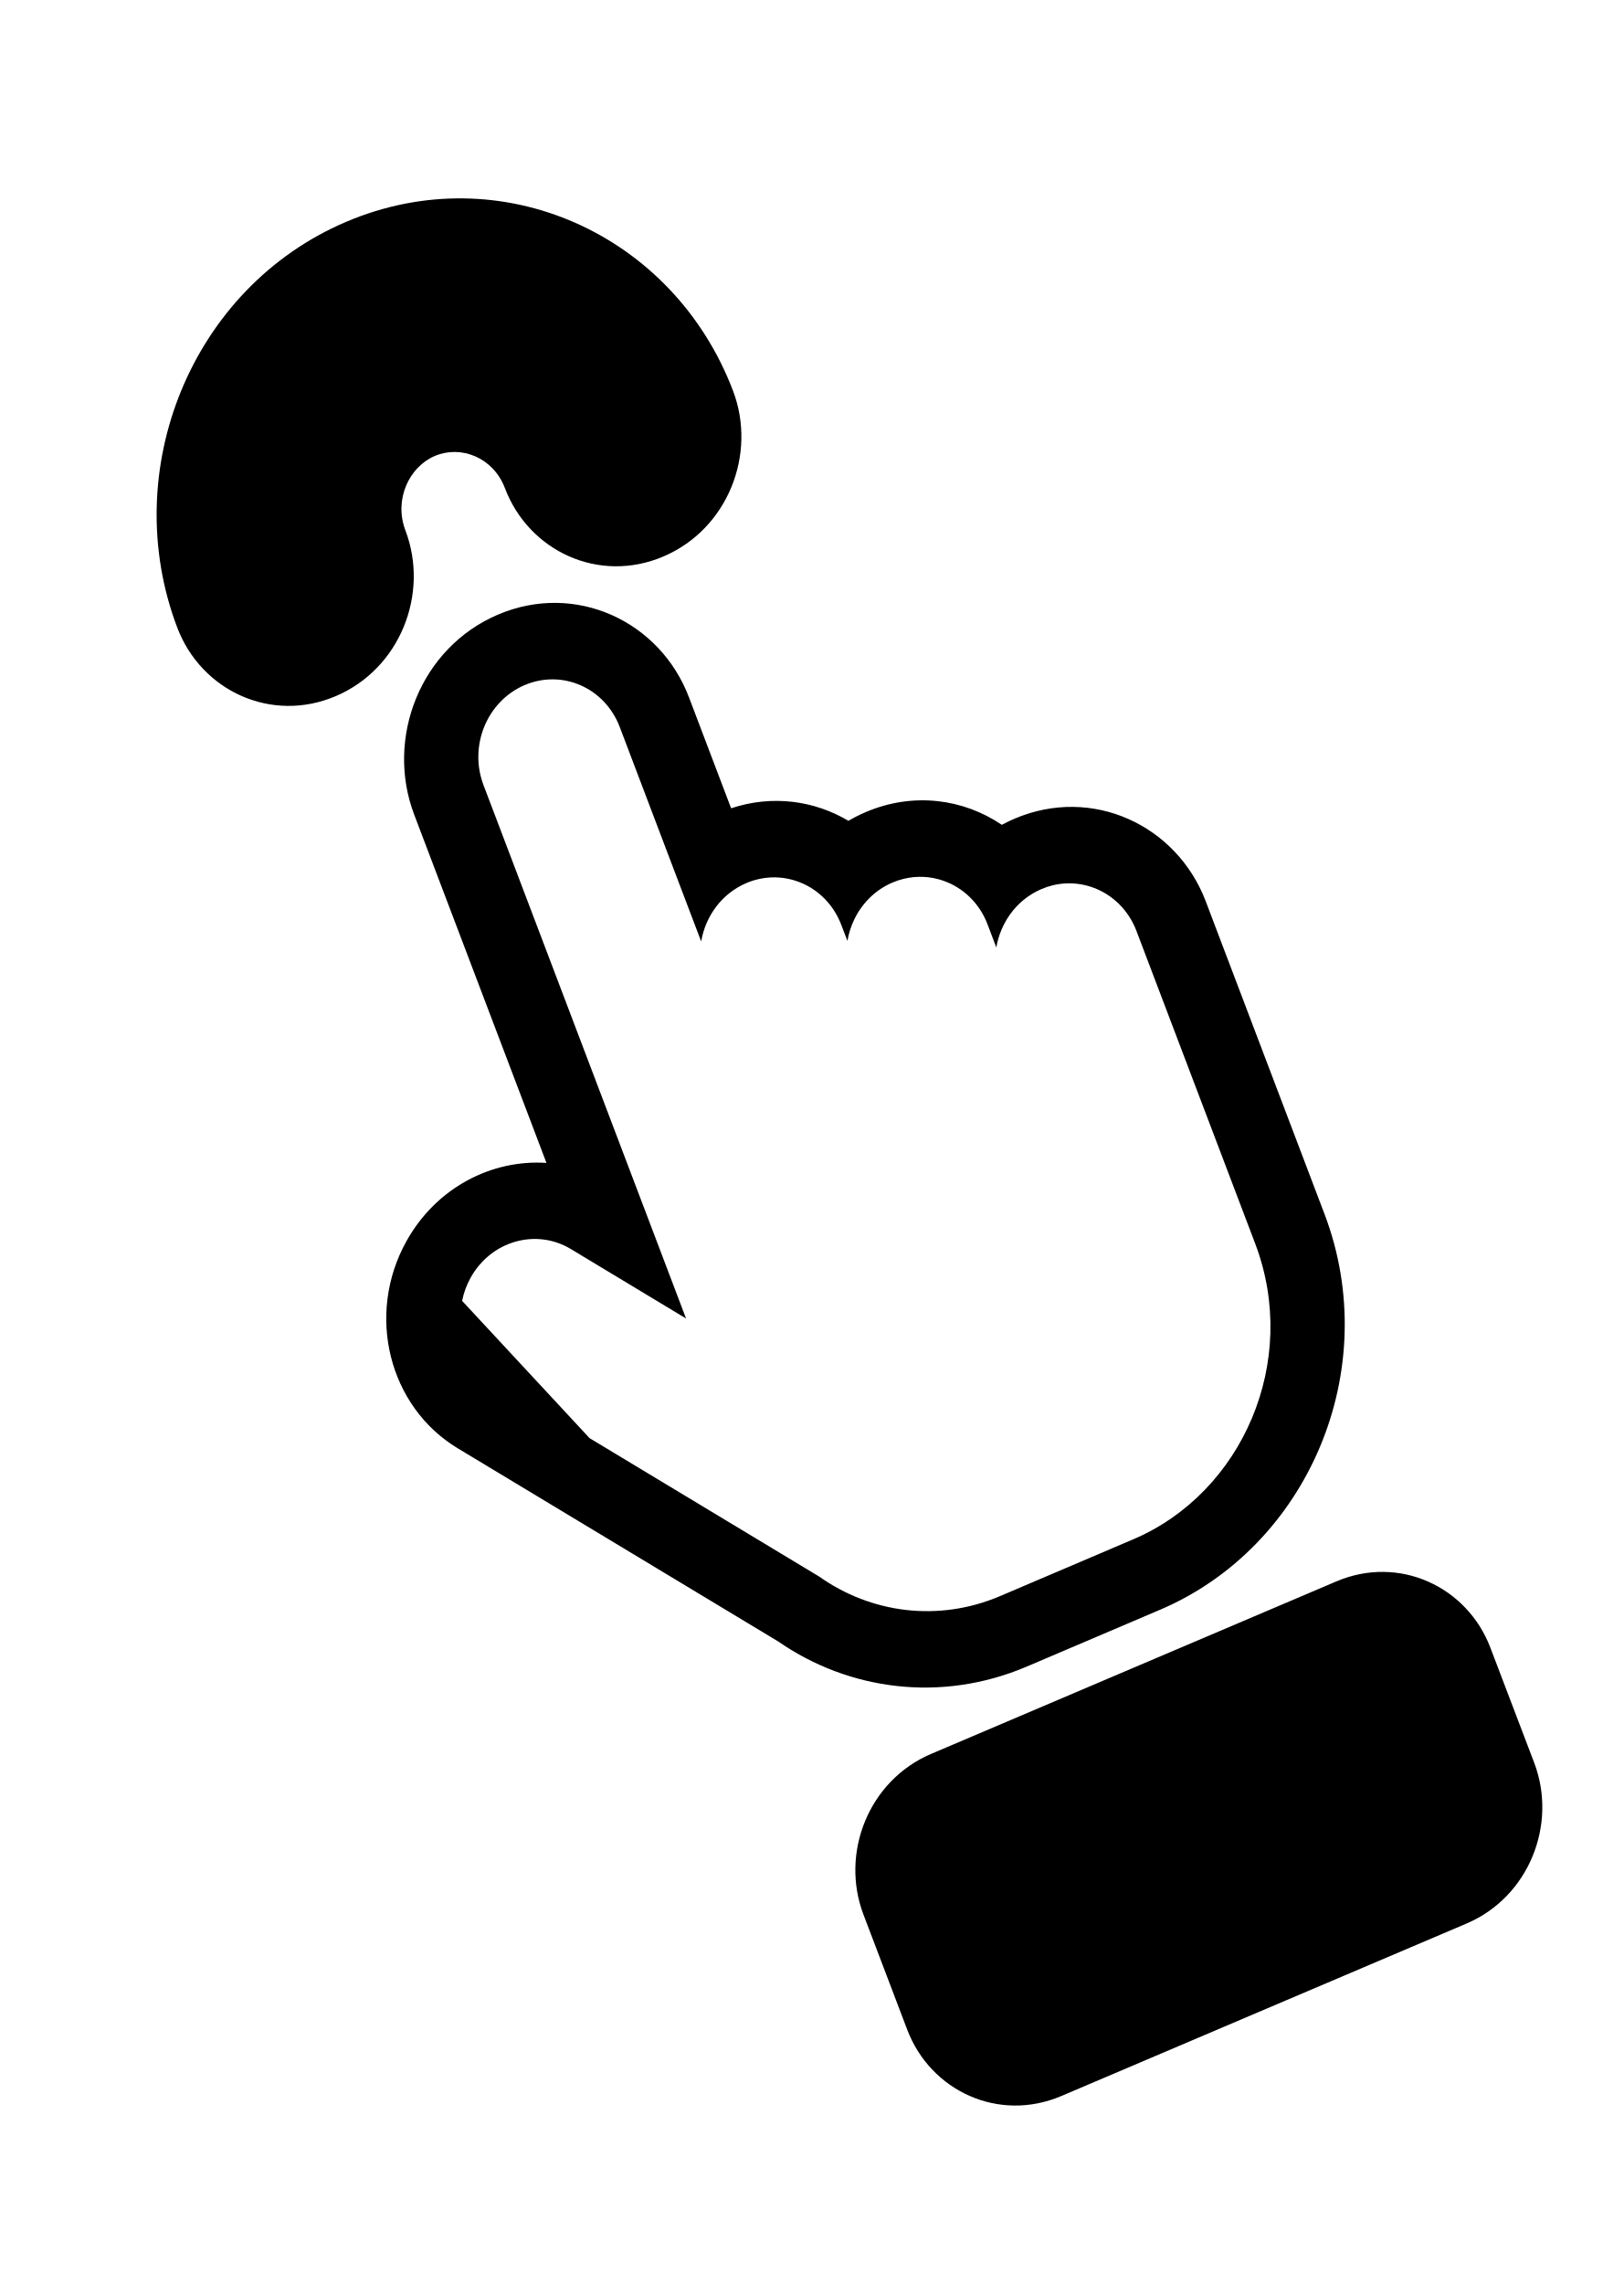
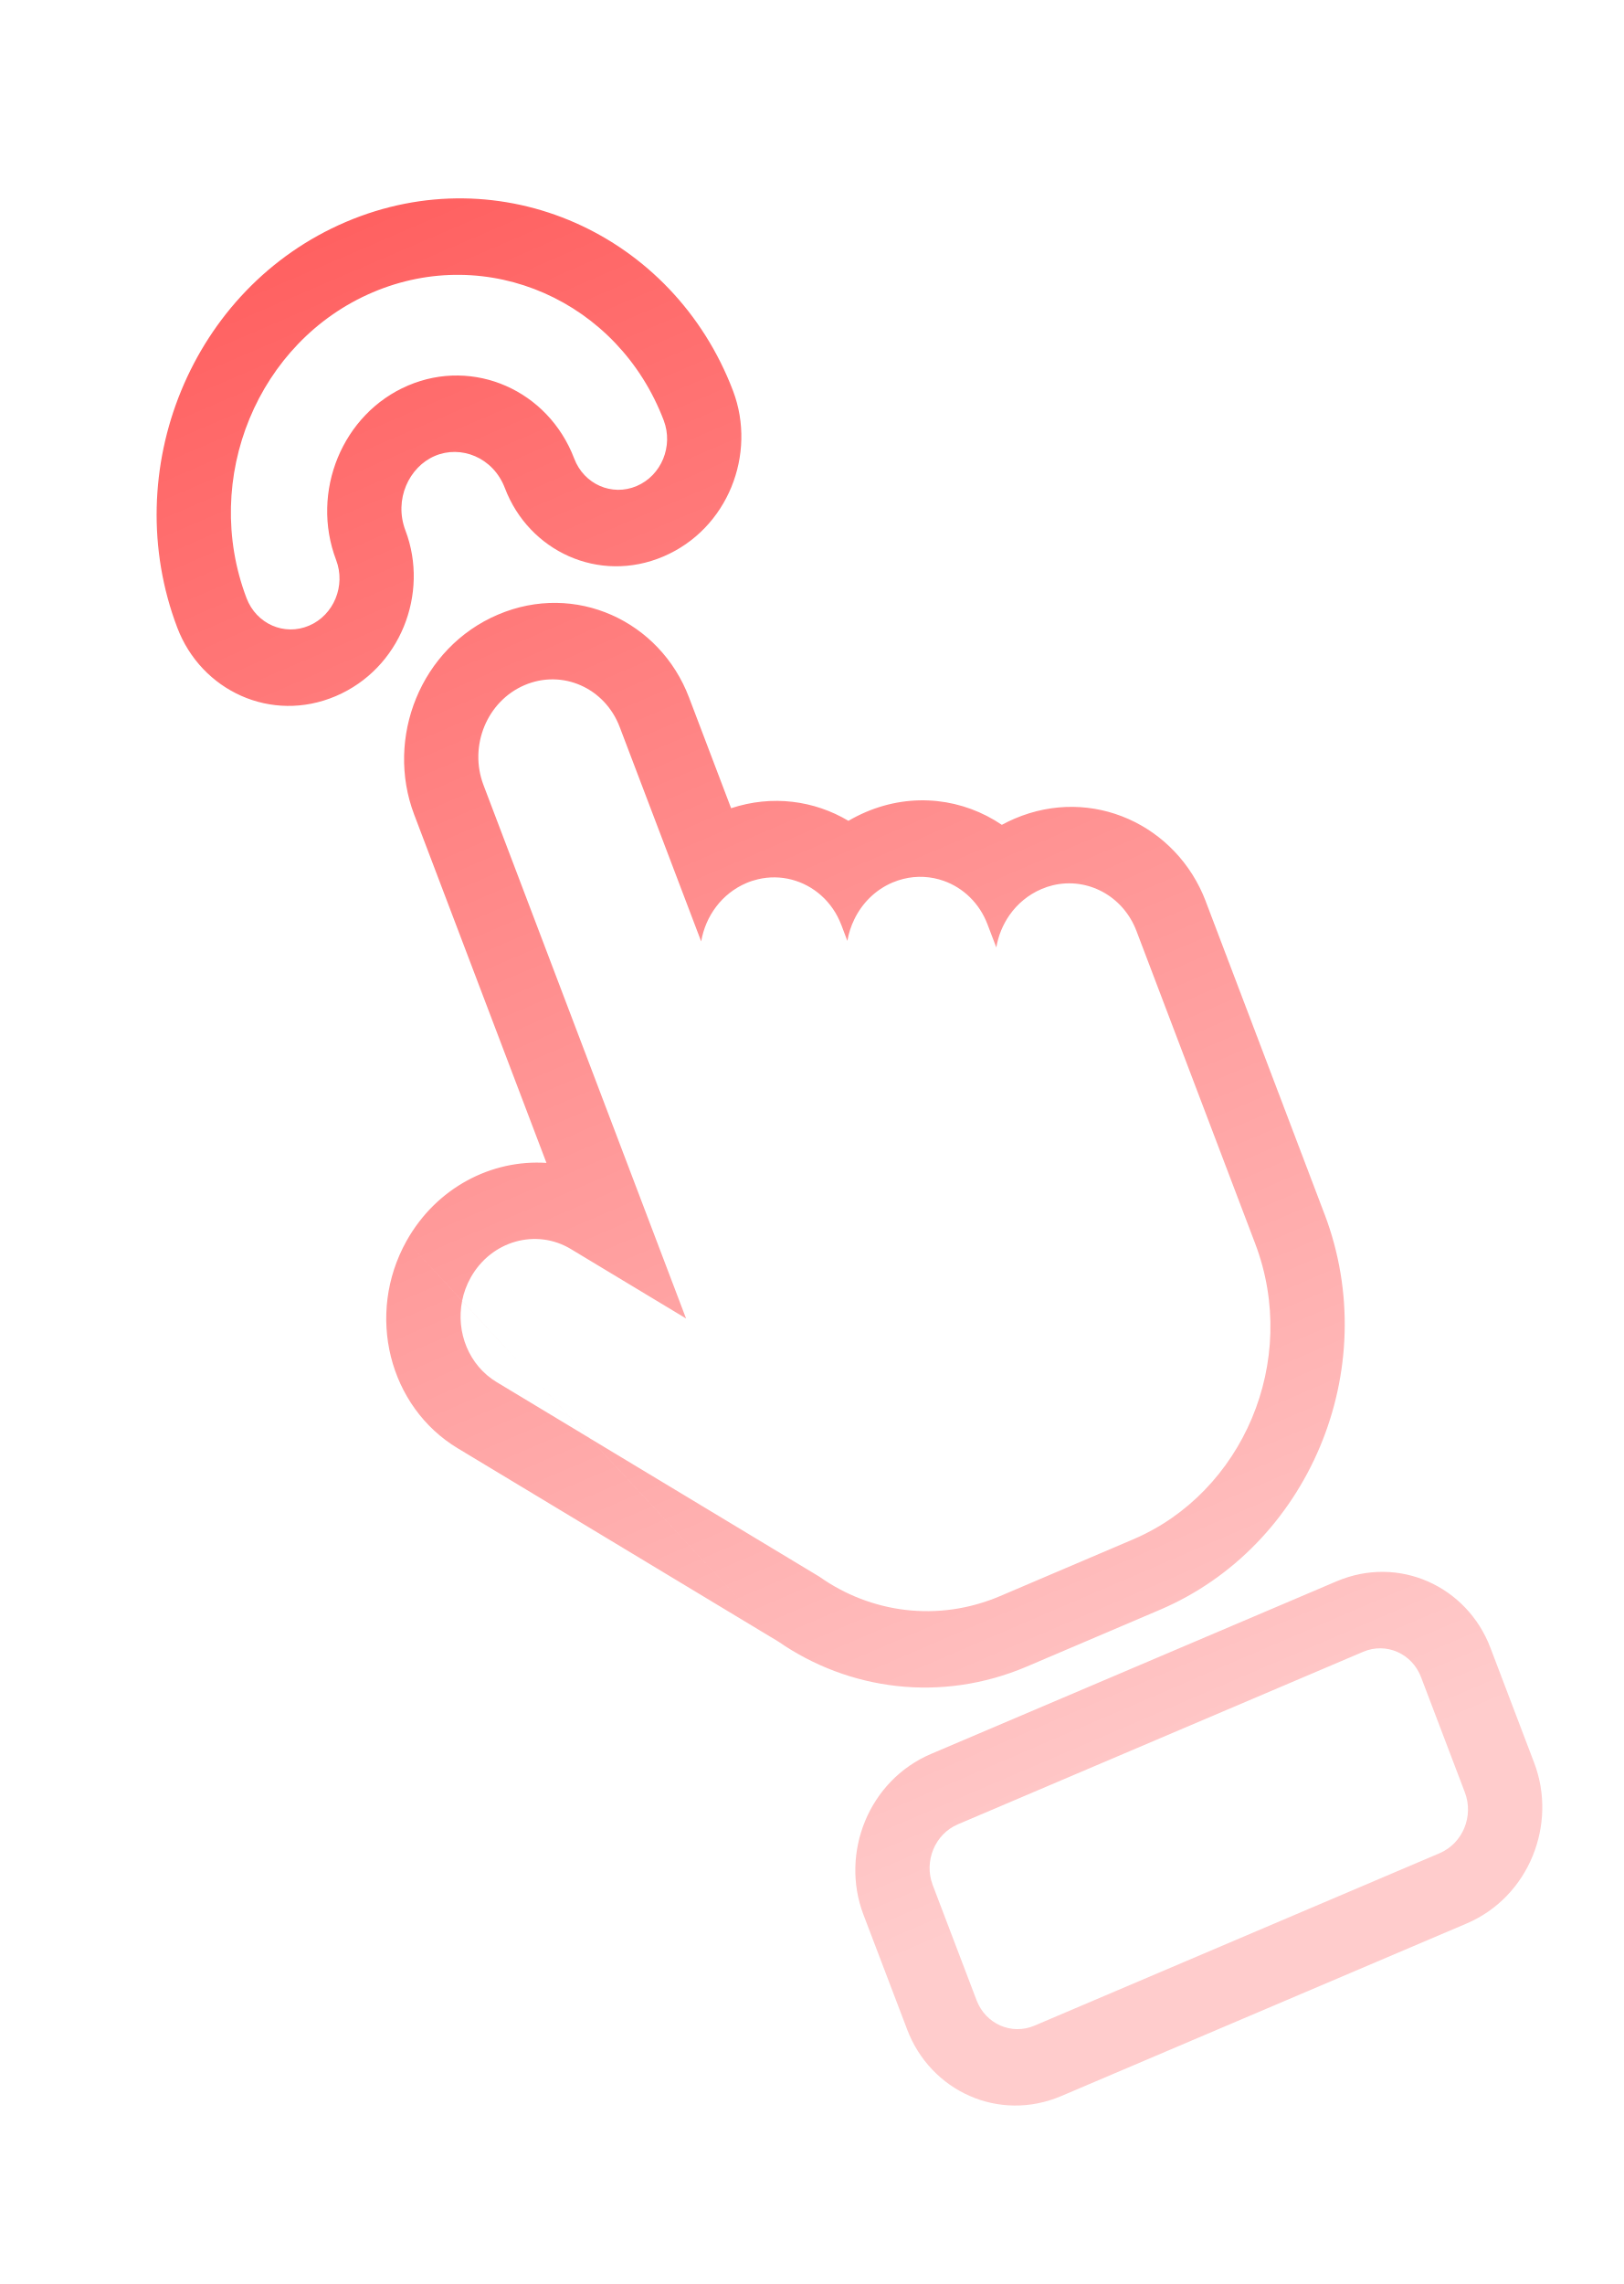
<svg xmlns="http://www.w3.org/2000/svg" width="32" height="45" viewBox="0 0 32 45" fill="none">
-   <path fillRule="evenodd" clipRule="evenodd" d="M6.618 13.715C7.889 13.173 8.462 11.695 7.99 10.452C7.759 9.843 8.061 9.2 8.57 8.983C9.08 8.766 9.719 9.008 9.95 9.617C10.422 10.86 11.803 11.506 13.074 10.964C14.345 10.422 14.919 8.944 14.446 7.701L14.446 7.701C13.271 4.608 9.869 3.072 6.818 4.372C3.768 5.672 2.318 9.274 3.494 12.367C3.966 13.61 5.347 14.257 6.618 13.715ZM12.547 9.576C13.034 9.369 13.273 8.79 13.081 8.283C12.185 5.926 9.612 4.794 7.346 5.76C5.079 6.725 3.964 9.429 4.86 11.786C5.052 12.292 5.603 12.535 6.091 12.327C6.578 12.12 6.817 11.54 6.624 11.034C6.113 9.689 6.749 8.146 8.043 7.595C9.336 7.044 10.805 7.69 11.316 9.035C11.508 9.541 12.06 9.784 12.547 9.576ZM9.788 27.231C9.24 26.901 8.983 26.248 9.107 25.63L11.617 28.333L9.788 27.231ZM11.617 28.334L11.617 28.333L15.34 32.343L9.021 28.535L9.021 28.535C7.663 27.717 7.202 25.899 8.012 24.45L9.107 25.63L9.107 25.63L11.617 28.334ZM11.617 28.334L16.147 31.064C17.157 31.779 18.484 31.968 19.708 31.447L22.335 30.327C24.481 29.412 25.619 26.825 24.736 24.502L22.396 18.342C22.132 17.648 21.427 17.279 20.748 17.442C20.673 17.46 20.597 17.485 20.523 17.517C20.264 17.628 20.051 17.807 19.897 18.027C19.764 18.217 19.674 18.436 19.634 18.667L19.462 18.213C19.302 17.792 18.979 17.49 18.598 17.355C18.347 17.266 18.071 17.249 17.8 17.317C17.729 17.335 17.658 17.358 17.588 17.388C17.248 17.533 16.989 17.797 16.835 18.115C16.771 18.248 16.725 18.391 16.7 18.538L16.58 18.224C16.404 17.761 16.033 17.443 15.603 17.331C15.39 17.275 15.163 17.27 14.939 17.323C14.861 17.341 14.784 17.366 14.707 17.399C14.224 17.605 13.903 18.05 13.818 18.549L13.137 16.757L12.213 14.323C11.919 13.551 11.081 13.182 10.339 13.498C9.598 13.814 9.235 14.695 9.528 15.467L12.65 23.686L13.52 25.977L11.462 24.737L11.252 24.61C10.565 24.196 9.68 24.447 9.276 25.171C9.194 25.318 9.138 25.472 9.107 25.63L8.012 24.45C8.6 23.397 9.691 22.84 10.769 22.912L8.162 16.049C7.59 14.543 8.286 12.761 9.812 12.11C11.338 11.459 13.006 12.234 13.578 13.74L14.408 15.925C15.217 15.656 16.047 15.772 16.72 16.172C16.829 16.108 16.942 16.051 17.061 16C17.997 15.601 18.986 15.738 19.743 16.251C19.825 16.207 19.909 16.166 19.996 16.129C21.522 15.479 23.189 16.253 23.762 17.759L23.762 17.759L23.763 17.763L23.765 17.766L23.766 17.77L23.767 17.774L23.769 17.777L23.77 17.781L23.772 17.785L23.773 17.789L23.775 17.793L23.776 17.798L23.778 17.802L23.78 17.806L23.781 17.811L23.783 17.816L23.785 17.82L23.787 17.825L23.789 17.83L23.791 17.835L23.793 17.84L23.794 17.845L23.797 17.851L23.799 17.856L23.801 17.862L23.803 17.867L23.805 17.873L23.807 17.879L23.809 17.884L23.812 17.89L23.814 17.896L23.816 17.902L23.819 17.909L23.821 17.915L23.823 17.921L23.826 17.928L23.828 17.934L23.831 17.941L23.833 17.948L23.836 17.955L23.839 17.962L23.841 17.968L23.844 17.976L23.847 17.983L23.849 17.99L23.852 17.997L23.855 18.005L23.858 18.012L23.861 18.02L23.864 18.027L23.867 18.035L23.87 18.043L23.873 18.051L23.876 18.059L23.879 18.067L23.882 18.075L23.885 18.083L23.888 18.092L23.891 18.1L23.894 18.108L23.898 18.117L23.901 18.126L23.904 18.134L23.908 18.143L23.911 18.152L23.914 18.161L23.918 18.17L23.921 18.179L23.925 18.188L23.928 18.197L23.932 18.207L23.935 18.216L23.939 18.225L23.942 18.235L23.946 18.244L23.95 18.254L23.953 18.264L23.957 18.274L23.961 18.284L23.965 18.294L23.969 18.304L23.972 18.314L23.976 18.324L23.98 18.334L23.984 18.344L23.988 18.355L23.992 18.365L23.996 18.376L24 18.386L24.004 18.397L24.008 18.408L24.012 18.418L24.016 18.429L24.02 18.44L24.025 18.451L24.029 18.462L24.033 18.473L24.037 18.484L24.041 18.495L24.046 18.507L24.05 18.518L24.054 18.529L24.059 18.541L24.063 18.552L24.067 18.564L24.072 18.576L24.076 18.587L24.081 18.599L24.085 18.611L24.09 18.623L24.094 18.635L24.099 18.647L24.104 18.659L24.108 18.671L24.113 18.683L24.117 18.695L24.122 18.708L24.127 18.72L24.131 18.733L24.136 18.745L24.141 18.758L24.146 18.77L24.151 18.783L24.155 18.795L24.16 18.808L24.165 18.821L24.17 18.834L24.175 18.846L24.18 18.86L24.185 18.872L24.19 18.886L24.195 18.899L24.2 18.912L24.205 18.925L24.21 18.938L24.215 18.951L24.22 18.965L24.225 18.978L24.23 18.991L24.235 19.005L24.24 19.018L24.245 19.032L24.25 19.046L24.256 19.059L24.261 19.073L24.266 19.087L24.271 19.101L24.277 19.114L24.282 19.128L24.287 19.142L24.292 19.156L24.298 19.17L24.303 19.184L24.308 19.198L24.314 19.212L24.319 19.227L24.325 19.241L24.33 19.255L24.335 19.269L24.341 19.284L24.346 19.298L24.352 19.313L24.357 19.327L24.363 19.341L24.368 19.356L24.374 19.371L24.379 19.385L24.385 19.4L24.39 19.415L24.396 19.429L24.402 19.444L24.407 19.459L24.413 19.474L24.419 19.488L24.424 19.503L24.43 19.518L24.436 19.533L24.441 19.548L24.447 19.563L24.453 19.578L24.458 19.593L24.464 19.608L24.47 19.623L24.476 19.639L24.482 19.654L24.487 19.669L24.493 19.684L24.499 19.7L24.505 19.715L24.511 19.73L24.516 19.745L24.522 19.761L24.528 19.776L24.534 19.792L24.54 19.807L24.546 19.823L24.552 19.838L24.557 19.854L24.563 19.869L24.569 19.885L24.575 19.901L24.581 19.916L24.587 19.932L24.593 19.948L24.599 19.963L24.605 19.979L24.611 19.995L24.617 20.011L24.623 20.026L24.629 20.042L24.635 20.058L24.641 20.074L24.647 20.09L24.653 20.105L24.659 20.121L24.665 20.137L24.671 20.153L24.677 20.169L24.683 20.185L24.689 20.201L24.695 20.217L24.701 20.233L24.708 20.249L24.714 20.265L24.72 20.281L24.726 20.297L24.732 20.314L24.738 20.33L24.744 20.346L24.75 20.362L24.756 20.378L24.763 20.394L24.769 20.41L24.775 20.426L24.781 20.443L24.787 20.459L24.793 20.475L24.799 20.491L24.806 20.507L24.812 20.524L24.818 20.54L24.824 20.556L24.83 20.572L24.837 20.588L24.843 20.605L24.849 20.621L24.855 20.637L24.861 20.654L24.867 20.67L24.874 20.686L24.88 20.702L24.886 20.719L24.892 20.735L24.898 20.751L24.904 20.768L24.911 20.784L24.917 20.8L24.923 20.817L24.929 20.833L24.936 20.849L24.942 20.865L24.948 20.882L24.954 20.898L24.96 20.914L24.966 20.931L24.973 20.947L24.979 20.963L24.985 20.979L24.991 20.996L24.997 21.012L25.004 21.028L25.01 21.045L25.016 21.061L25.022 21.077L25.028 21.093L25.035 21.11L25.041 21.126L25.047 21.142L25.053 21.158L25.059 21.174L25.065 21.191L25.072 21.207L25.078 21.223L25.084 21.239L25.09 21.256L25.096 21.272L25.102 21.288L25.108 21.304L25.114 21.32L25.121 21.336L25.127 21.352L25.133 21.369L25.139 21.385L25.145 21.401L25.151 21.417L25.157 21.433L25.163 21.449L25.169 21.465L25.175 21.481L25.182 21.497L25.188 21.513L25.194 21.529L25.2 21.545L25.206 21.561L25.212 21.577L25.218 21.593L25.224 21.608L25.23 21.624L25.236 21.64L25.242 21.656L25.248 21.672L25.254 21.687L25.26 21.703L25.266 21.719L25.272 21.735L25.278 21.75L25.284 21.766L25.29 21.782L25.296 21.797L25.302 21.813L25.308 21.828L25.314 21.844L25.319 21.86L25.325 21.875L25.331 21.891L25.337 21.906L25.343 21.921L25.349 21.937L25.355 21.952L25.36 21.968L25.366 21.983L25.372 21.998L25.378 22.014L25.384 22.029L25.389 22.044L25.395 22.059L25.401 22.074L25.407 22.089L25.412 22.105L25.418 22.119L25.424 22.134L25.43 22.149L25.435 22.165L25.441 22.179L25.447 22.194L25.452 22.209L25.458 22.224L25.463 22.239L25.469 22.254L25.475 22.268L25.48 22.283L25.486 22.298L25.491 22.312L25.497 22.327L25.502 22.341L25.508 22.356L25.513 22.37L25.519 22.385L25.524 22.399L25.53 22.414L25.535 22.428L25.541 22.442L25.546 22.456L25.552 22.471L25.557 22.485L25.562 22.499L25.568 22.513L25.573 22.527L25.578 22.541L25.584 22.555L25.589 22.569L25.594 22.583L25.599 22.596L25.605 22.61L25.61 22.624L25.615 22.638L25.62 22.651L25.625 22.665L25.63 22.678L25.636 22.692L25.641 22.706L25.646 22.719L25.651 22.732L25.656 22.745L25.661 22.759L25.666 22.772L25.671 22.785L25.676 22.798L25.681 22.811L25.686 22.824L25.691 22.837L25.696 22.85L25.701 22.863L25.705 22.876L25.71 22.889L25.715 22.901L25.72 22.914L25.725 22.927L25.729 22.939L25.734 22.952L25.739 22.964L25.744 22.976L25.748 22.989L25.753 23.001L25.758 23.013L25.762 23.025L25.767 23.038L25.771 23.049L25.776 23.061L25.78 23.073L25.785 23.085L25.789 23.097L25.794 23.109L25.798 23.12L25.803 23.132L25.807 23.144L25.811 23.155L25.816 23.167L25.82 23.178L25.825 23.189L25.829 23.201L25.833 23.212L25.837 23.223L25.841 23.234L25.846 23.245L25.85 23.256L25.854 23.267L25.858 23.278L25.862 23.288L25.866 23.299L25.87 23.31L25.874 23.32L25.878 23.331L25.882 23.341L25.886 23.351L25.89 23.362L25.894 23.372L25.898 23.382L25.901 23.392L25.905 23.402L25.909 23.412L25.913 23.422L25.916 23.431L25.92 23.441L25.924 23.451L25.927 23.46L25.931 23.47L25.935 23.479L25.938 23.489L25.942 23.498L25.945 23.507L25.949 23.516L25.952 23.525L25.956 23.534L25.959 23.543L25.962 23.552L25.966 23.561L25.969 23.569L25.972 23.578L25.975 23.587L25.979 23.595L25.982 23.603L25.985 23.611L25.988 23.62L25.991 23.628L25.994 23.636L25.997 23.644L26 23.652L26.003 23.66L26.006 23.667L26.009 23.675L26.012 23.682L26.015 23.69L26.017 23.697L26.02 23.704L26.023 23.712L26.026 23.719L26.028 23.726L26.031 23.733L26.034 23.74L26.036 23.747L26.039 23.753L26.041 23.76L26.044 23.766L26.046 23.773L26.049 23.779L26.051 23.785L26.053 23.791L26.055 23.798L26.058 23.804L26.06 23.809L26.062 23.815L26.064 23.821L26.067 23.827L26.069 23.832L26.071 23.838L26.073 23.843L26.075 23.848L26.077 23.853L26.079 23.858L26.081 23.863L26.082 23.868L26.084 23.873L26.086 23.878L26.088 23.882L26.09 23.887L26.091 23.891L26.093 23.896L26.094 23.9L26.096 23.904L26.098 23.908L26.099 23.912L26.1 23.916L26.102 23.919C27.271 26.997 25.774 30.474 22.863 31.715L20.235 32.835C18.54 33.557 16.718 33.297 15.34 32.343L11.617 28.334ZM18.349 34.556L26.336 31.157C27.57 30.632 28.912 31.257 29.371 32.464L30.235 34.732C30.694 35.939 30.135 37.373 28.901 37.898L20.914 41.297C19.68 41.822 18.338 41.197 17.879 39.99L17.016 37.721C16.556 36.514 17.115 35.081 18.349 34.556ZM18.877 35.943L26.864 32.544C27.316 32.352 27.827 32.576 28.005 33.045L28.868 35.314C29.047 35.782 28.825 36.318 28.373 36.511L20.386 39.91C19.934 40.102 19.423 39.878 19.245 39.409L18.382 37.14C18.203 36.671 18.425 36.135 18.877 35.943Z" fill="url(#paint0_linear_1359_2416)" />
+   <g id="ÐÐºÐ¾Ð½ÐºÐ°">
+     <path id="Union" fill-rule="evenodd" clip-rule="evenodd" d="M6.618 13.715C7.889 13.173 8.462 11.694 7.99 10.452C7.758 9.842 8.061 9.2 8.57 8.983C9.08 8.765 9.718 9.007 9.95 9.617C10.422 10.86 11.803 11.506 13.074 10.964C14.345 10.422 14.918 8.944 14.446 7.701L14.446 7.701C13.271 4.608 9.868 3.072 6.818 4.372C3.767 5.672 2.318 9.274 3.494 12.367C3.966 13.61 5.346 14.257 6.618 13.715ZM12.547 9.576C13.034 9.369 13.273 8.79 13.08 8.283C12.184 5.926 9.612 4.794 7.345 5.76C5.079 6.725 3.964 9.428 4.859 11.786C5.052 12.292 5.603 12.535 6.09 12.327C6.578 12.12 6.817 11.54 6.624 11.034C6.113 9.689 6.749 8.146 8.043 7.595C9.336 7.044 10.804 7.69 11.316 9.035C11.508 9.541 12.059 9.784 12.547 9.576ZM9.788 27.231C9.24 26.901 8.983 26.248 9.107 25.63L11.617 28.333L9.788 27.231ZM11.617 28.334L11.617 28.333L15.339 32.343L9.021 28.535L9.021 28.535C7.663 27.717 7.202 25.899 8.011 24.45L9.107 25.63L9.107 25.629L11.617 28.334ZM11.617 28.334L16.147 31.064C17.157 31.779 18.484 31.968 19.708 31.447L22.335 30.327C24.481 29.412 25.618 26.825 24.736 24.502L22.396 18.342C22.132 17.648 21.427 17.279 20.748 17.442C20.672 17.46 20.597 17.485 20.523 17.517C20.264 17.628 20.051 17.807 19.896 18.027C19.763 18.217 19.673 18.436 19.634 18.667L19.461 18.213C19.301 17.791 18.979 17.49 18.598 17.355C18.347 17.266 18.071 17.249 17.8 17.317C17.729 17.335 17.658 17.358 17.588 17.388C17.248 17.533 16.988 17.797 16.835 18.115C16.77 18.248 16.724 18.391 16.699 18.538L16.58 18.224C16.404 17.761 16.032 17.443 15.603 17.331C15.39 17.275 15.163 17.27 14.939 17.323C14.861 17.341 14.783 17.366 14.707 17.399C14.224 17.605 13.903 18.05 13.818 18.549L13.137 16.756L12.212 14.323C11.919 13.551 11.081 13.182 10.339 13.498C9.598 13.814 9.235 14.695 9.528 15.467L12.65 23.686L13.52 25.977L11.462 24.737L11.252 24.61C10.565 24.196 9.68 24.447 9.276 25.171C9.194 25.318 9.138 25.472 9.107 25.629L8.011 24.45C8.6 23.397 9.69 22.84 10.769 22.912L8.162 16.049C7.59 14.543 8.286 12.76 9.812 12.11C11.338 11.459 13.006 12.234 13.578 13.74L14.408 15.924C15.216 15.656 16.047 15.772 16.72 16.172C16.829 16.108 16.942 16.051 17.061 16C17.997 15.601 18.986 15.738 19.743 16.251C19.824 16.207 19.909 16.166 19.995 16.129C21.522 15.478 23.189 16.253 23.762 17.759L23.762 17.759L23.763 17.763L23.764 17.766L23.766 17.77L23.767 17.774L23.768 17.777L23.77 17.781L23.771 17.785L23.773 17.789L23.774 17.793L23.776 17.798L23.778 17.802L23.779 17.806L23.781 17.811L23.783 17.816L23.785 17.82L23.787 17.825L23.788 17.83L23.79 17.835L23.792 17.84L23.794 17.845L23.796 17.851L23.798 17.856L23.8 17.862L23.802 17.867L23.805 17.873L23.807 17.879L23.809 17.884L23.811 17.89L23.814 17.896L23.816 17.902L23.818 17.909L23.821 17.915L23.823 17.921L23.826 17.928L23.828 17.934L23.831 17.941L23.833 17.948L23.836 17.955L23.838 17.962L23.841 17.968L23.844 17.976L23.846 17.983L23.849 17.99L23.852 17.997L23.855 18.005L23.858 18.012L23.86 18.02L23.863 18.027L23.866 18.035L23.869 18.043L23.872 18.051L23.875 18.059L23.878 18.067L23.881 18.075L23.885 18.083L23.888 18.092L23.891 18.1L23.894 18.108L23.897 18.117L23.901 18.126L23.904 18.134L23.907 18.143L23.911 18.152L23.914 18.161L23.918 18.17L23.921 18.179L23.924 18.188L23.928 18.197L23.931 18.207L23.935 18.216L23.939 18.225L23.942 18.235L23.946 18.244L23.95 18.254L23.953 18.264L23.957 18.274L23.961 18.284L23.965 18.294L23.968 18.304L23.972 18.314L23.976 18.324L23.98 18.334L23.984 18.344L23.988 18.355L23.992 18.365L23.996 18.376L24 18.386L24.004 18.397L24.008 18.407L24.012 18.418L24.016 18.429L24.02 18.44L24.024 18.451L24.029 18.462L24.033 18.473L24.037 18.484L24.041 18.495L24.046 18.507L24.05 18.518L24.054 18.529L24.058 18.541L24.063 18.552L24.067 18.564L24.072 18.576L24.076 18.587L24.081 18.599L24.085 18.611L24.09 18.623L24.094 18.635L24.099 18.647L24.103 18.659L24.108 18.671L24.113 18.683L24.117 18.695L24.122 18.708L24.127 18.72L24.131 18.733L24.136 18.745L24.141 18.757L24.145 18.77L24.15 18.783L24.155 18.795L24.16 18.808L24.165 18.821L24.17 18.834L24.175 18.846L24.18 18.859L24.184 18.872L24.189 18.885L24.194 18.898L24.199 18.912L24.204 18.925L24.209 18.938L24.214 18.951L24.22 18.965L24.224 18.978L24.23 18.991L24.235 19.005L24.24 19.018L24.245 19.032L24.25 19.046L24.255 19.059L24.261 19.073L24.266 19.087L24.271 19.101L24.276 19.114L24.282 19.128L24.287 19.142L24.292 19.156L24.297 19.17L24.303 19.184L24.308 19.198L24.314 19.212L24.319 19.227L24.324 19.241L24.33 19.255L24.335 19.269L24.341 19.284L24.346 19.298L24.352 19.312L24.357 19.327L24.363 19.341L24.368 19.356L24.374 19.37L24.379 19.385L24.385 19.4L24.39 19.414L24.396 19.429L24.401 19.444L24.407 19.459L24.413 19.474L24.418 19.488L24.424 19.503L24.43 19.518L24.435 19.533L24.441 19.548L24.447 19.563L24.453 19.578L24.458 19.593L24.464 19.608L24.47 19.623L24.475 19.639L24.481 19.654L24.487 19.669L24.493 19.684L24.499 19.7L24.504 19.715L24.51 19.73L24.516 19.745L24.522 19.761L24.528 19.776L24.534 19.792L24.54 19.807L24.545 19.823L24.551 19.838L24.557 19.854L24.563 19.869L24.569 19.885L24.575 19.901L24.581 19.916L24.587 19.932L24.593 19.948L24.599 19.963L24.605 19.979L24.611 19.995L24.617 20.011L24.623 20.026L24.629 20.042L24.635 20.058L24.641 20.074L24.647 20.09L24.653 20.105L24.659 20.121L24.665 20.137L24.671 20.153L24.677 20.169L24.683 20.185L24.689 20.201L24.695 20.217L24.701 20.233L24.707 20.249L24.713 20.265L24.72 20.281L24.726 20.297L24.732 20.313L24.738 20.329L24.744 20.346L24.75 20.362L24.756 20.378L24.762 20.394L24.768 20.41L24.775 20.426L24.781 20.442L24.787 20.459L24.793 20.475L24.799 20.491L24.805 20.507L24.812 20.523L24.818 20.54L24.824 20.556L24.83 20.572L24.836 20.588L24.843 20.605L24.849 20.621L24.855 20.637L24.861 20.654L24.867 20.67L24.873 20.686L24.88 20.702L24.886 20.719L24.892 20.735L24.898 20.751L24.904 20.767L24.91 20.784L24.917 20.8L24.923 20.816L24.929 20.833L24.935 20.849L24.941 20.865L24.948 20.882L24.954 20.898L24.96 20.914L24.966 20.93L24.972 20.947L24.979 20.963L24.985 20.979L24.991 20.996L24.997 21.012L25.003 21.028L25.009 21.044L25.016 21.061L25.022 21.077L25.028 21.093L25.034 21.11L25.04 21.126L25.047 21.142L25.053 21.158L25.059 21.174L25.065 21.191L25.071 21.207L25.077 21.223L25.084 21.239L25.09 21.256L25.096 21.272L25.102 21.288L25.108 21.304L25.114 21.32L25.12 21.336L25.127 21.352L25.133 21.369L25.139 21.385L25.145 21.401L25.151 21.417L25.157 21.433L25.163 21.449L25.169 21.465L25.175 21.481L25.181 21.497L25.187 21.513L25.194 21.529L25.2 21.545L25.206 21.561L25.212 21.576L25.218 21.592L25.224 21.608L25.23 21.624L25.236 21.64L25.242 21.656L25.248 21.672L25.254 21.687L25.26 21.703L25.266 21.719L25.272 21.735L25.278 21.75L25.284 21.766L25.29 21.782L25.295 21.797L25.301 21.813L25.307 21.828L25.313 21.844L25.319 21.86L25.325 21.875L25.331 21.89L25.337 21.906L25.343 21.921L25.349 21.937L25.354 21.952L25.36 21.968L25.366 21.983L25.372 21.998L25.378 22.013L25.383 22.029L25.389 22.044L25.395 22.059L25.401 22.074L25.406 22.089L25.412 22.104L25.418 22.119L25.424 22.134L25.429 22.149L25.435 22.165L25.441 22.179L25.446 22.194L25.452 22.209L25.458 22.224L25.463 22.239L25.469 22.253L25.474 22.268L25.48 22.283L25.485 22.298L25.491 22.312L25.497 22.327L25.502 22.341L25.508 22.356L25.513 22.37L25.519 22.385L25.524 22.399L25.53 22.414L25.535 22.428L25.54 22.442L25.546 22.456L25.551 22.471L25.557 22.485L25.562 22.499L25.567 22.513L25.573 22.527L25.578 22.541L25.583 22.555L25.588 22.569L25.594 22.583L25.599 22.596L25.604 22.61L25.61 22.624L25.615 22.638L25.62 22.651L25.625 22.665L25.63 22.678L25.635 22.692L25.64 22.705L25.645 22.719L25.651 22.732L25.656 22.745L25.661 22.759L25.666 22.772L25.671 22.785L25.676 22.798L25.681 22.811L25.686 22.824L25.691 22.837L25.695 22.85L25.7 22.863L25.705 22.876L25.71 22.889L25.715 22.901L25.72 22.914L25.724 22.927L25.729 22.939L25.734 22.952L25.739 22.964L25.743 22.976L25.748 22.989L25.753 23.001L25.757 23.013L25.762 23.025L25.767 23.037L25.771 23.049L25.776 23.061L25.78 23.073L25.785 23.085L25.789 23.097L25.794 23.109L25.798 23.12L25.802 23.132L25.807 23.144L25.811 23.155L25.816 23.167L25.82 23.178L25.824 23.189L25.828 23.201L25.833 23.212L25.837 23.223L25.841 23.234L25.845 23.245L25.849 23.256L25.854 23.267L25.858 23.277L25.862 23.288L25.866 23.299L25.87 23.31L25.874 23.32L25.878 23.331L25.882 23.341L25.886 23.351L25.89 23.362L25.894 23.372L25.897 23.382L25.901 23.392L25.905 23.402L25.909 23.412L25.913 23.422L25.916 23.431L25.92 23.441L25.924 23.451L25.927 23.46L25.931 23.47L25.934 23.479L25.938 23.489L25.942 23.498L25.945 23.507L25.948 23.516L25.952 23.525L25.955 23.534L25.959 23.543L25.962 23.552L25.965 23.561L25.969 23.569L25.972 23.578L25.975 23.587L25.978 23.595L25.982 23.603L25.985 23.611L25.988 23.62L25.991 23.628L25.994 23.636L25.997 23.644L26 23.652L26.003 23.66L26.006 23.667L26.009 23.675L26.012 23.682L26.014 23.69L26.017 23.697L26.02 23.704L26.023 23.712L26.025 23.719L26.028 23.726L26.031 23.733L26.033 23.74L26.036 23.746L26.038 23.753L26.041 23.76L26.043 23.766L26.046 23.773L26.048 23.779L26.051 23.785L26.053 23.791L26.055 23.797L26.058 23.803L26.06 23.809L26.062 23.815L26.064 23.821L26.066 23.827L26.068 23.832L26.07 23.838L26.073 23.843L26.075 23.848L26.076 23.853L26.078 23.858L26.08 23.863L26.082 23.868L26.084 23.873L26.086 23.878L26.087 23.882L26.089 23.887L26.091 23.891L26.093 23.896L26.094 23.9L26.096 23.904L26.097 23.908L26.099 23.912L26.1 23.916L26.102 23.919C27.271 26.997 25.773 30.474 22.862 31.715L20.235 32.835C18.539 33.557 16.718 33.297 15.339 32.343L11.617 28.334ZM18.349 34.556L26.336 31.157C27.57 30.631 28.912 31.256 29.371 32.464L30.234 34.732C30.694 35.939 30.135 37.373 28.901 37.898L20.914 41.297C19.68 41.822 18.338 41.197 17.879 39.99L17.015 37.721C16.556 36.514 17.115 35.08 18.349 34.556ZM18.877 35.943L26.864 32.544C27.316 32.352 27.827 32.576 28.005 33.045L28.868 35.314C29.047 35.782 28.825 36.318 28.373 36.511L20.386 39.91C19.934 40.102 19.423 39.877 19.245 39.409L18.381 37.14C18.203 36.671 18.425 36.135 18.877 35.943Z" fill="url(#paint0_linear_2611_3749)" />
+   </g>
  <defs>
-     <linearGradient id="paint0_linear_1359_2416" x1="2.274" y1="-9.536" x2="22.145" y2="36.764" gradientUnits="userSpaceOnUse">
-       <stop stopColor="#FF3535" />
-       <stop offset="1" stopColor="#FFCCCC" />
+     <linearGradient id="paint0_linear_2611_3749" x1="2.274" y1="-9.536" x2="22.145" y2="36.764" gradientUnits="userSpaceOnUse">
+       <stop stop-color="#FF3535" />
+       <stop offset="1" stop-color="#FFCCCC" />
    </linearGradient>
  </defs>
</svg>
